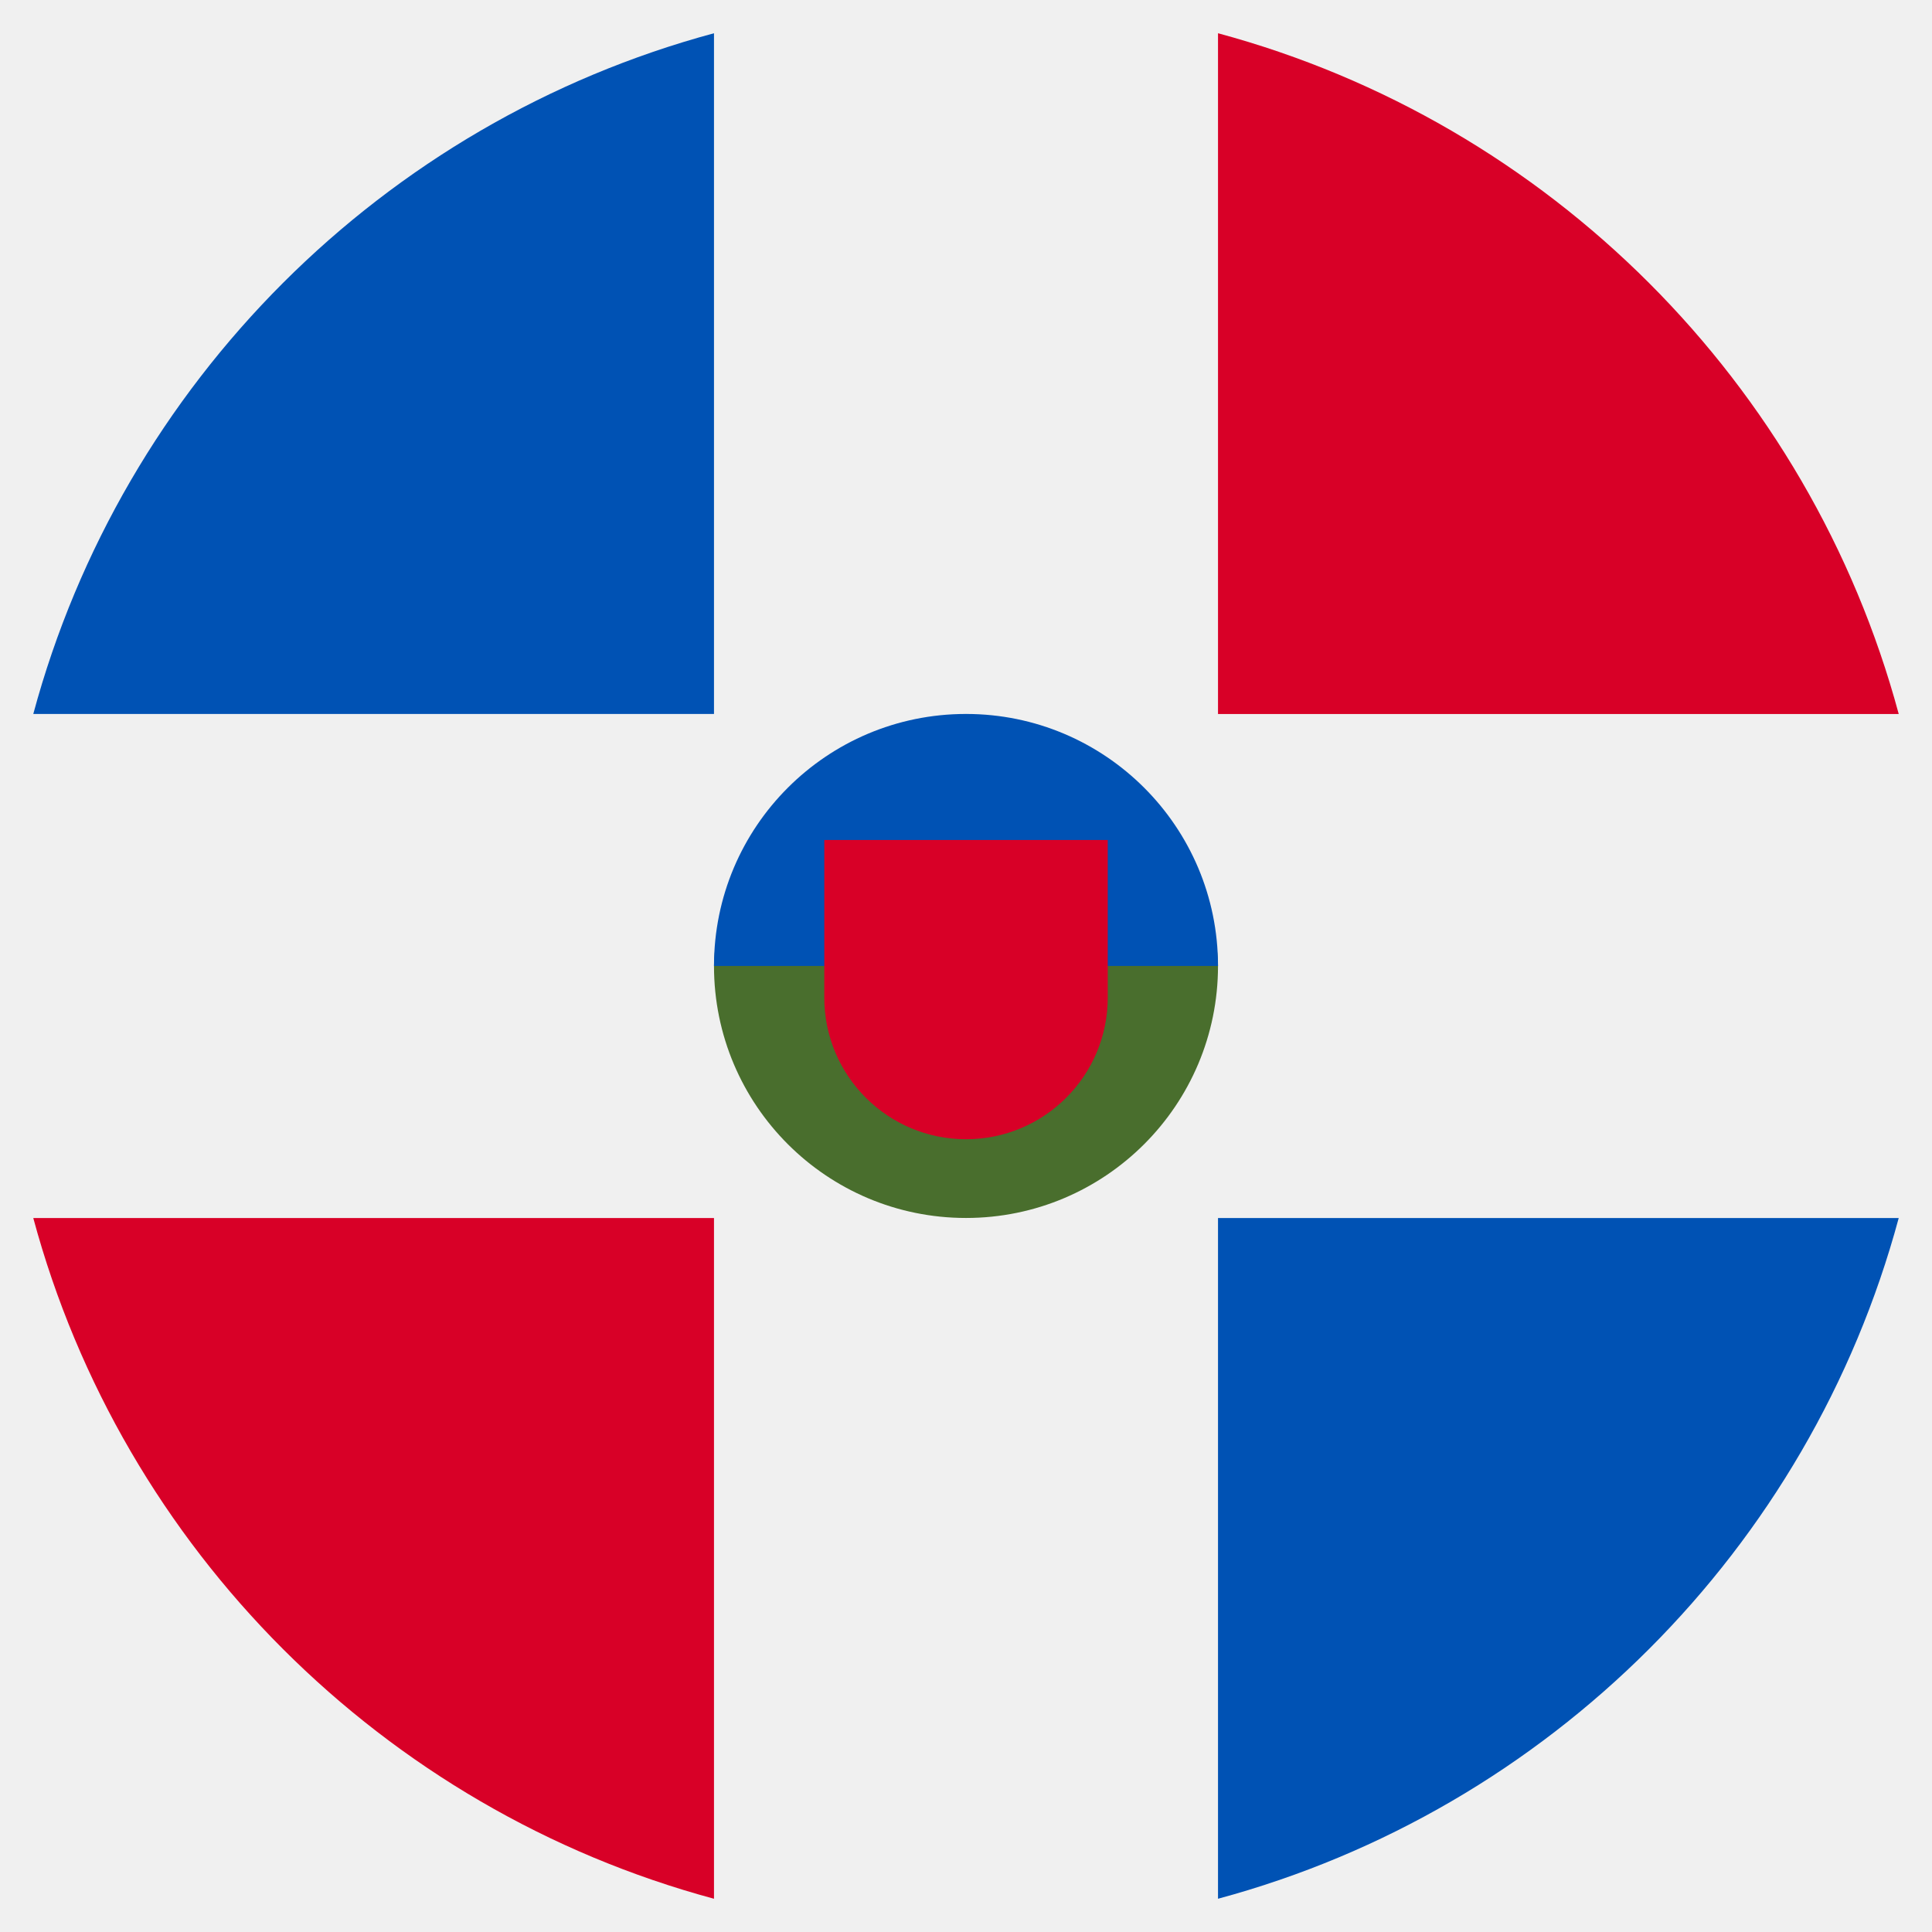
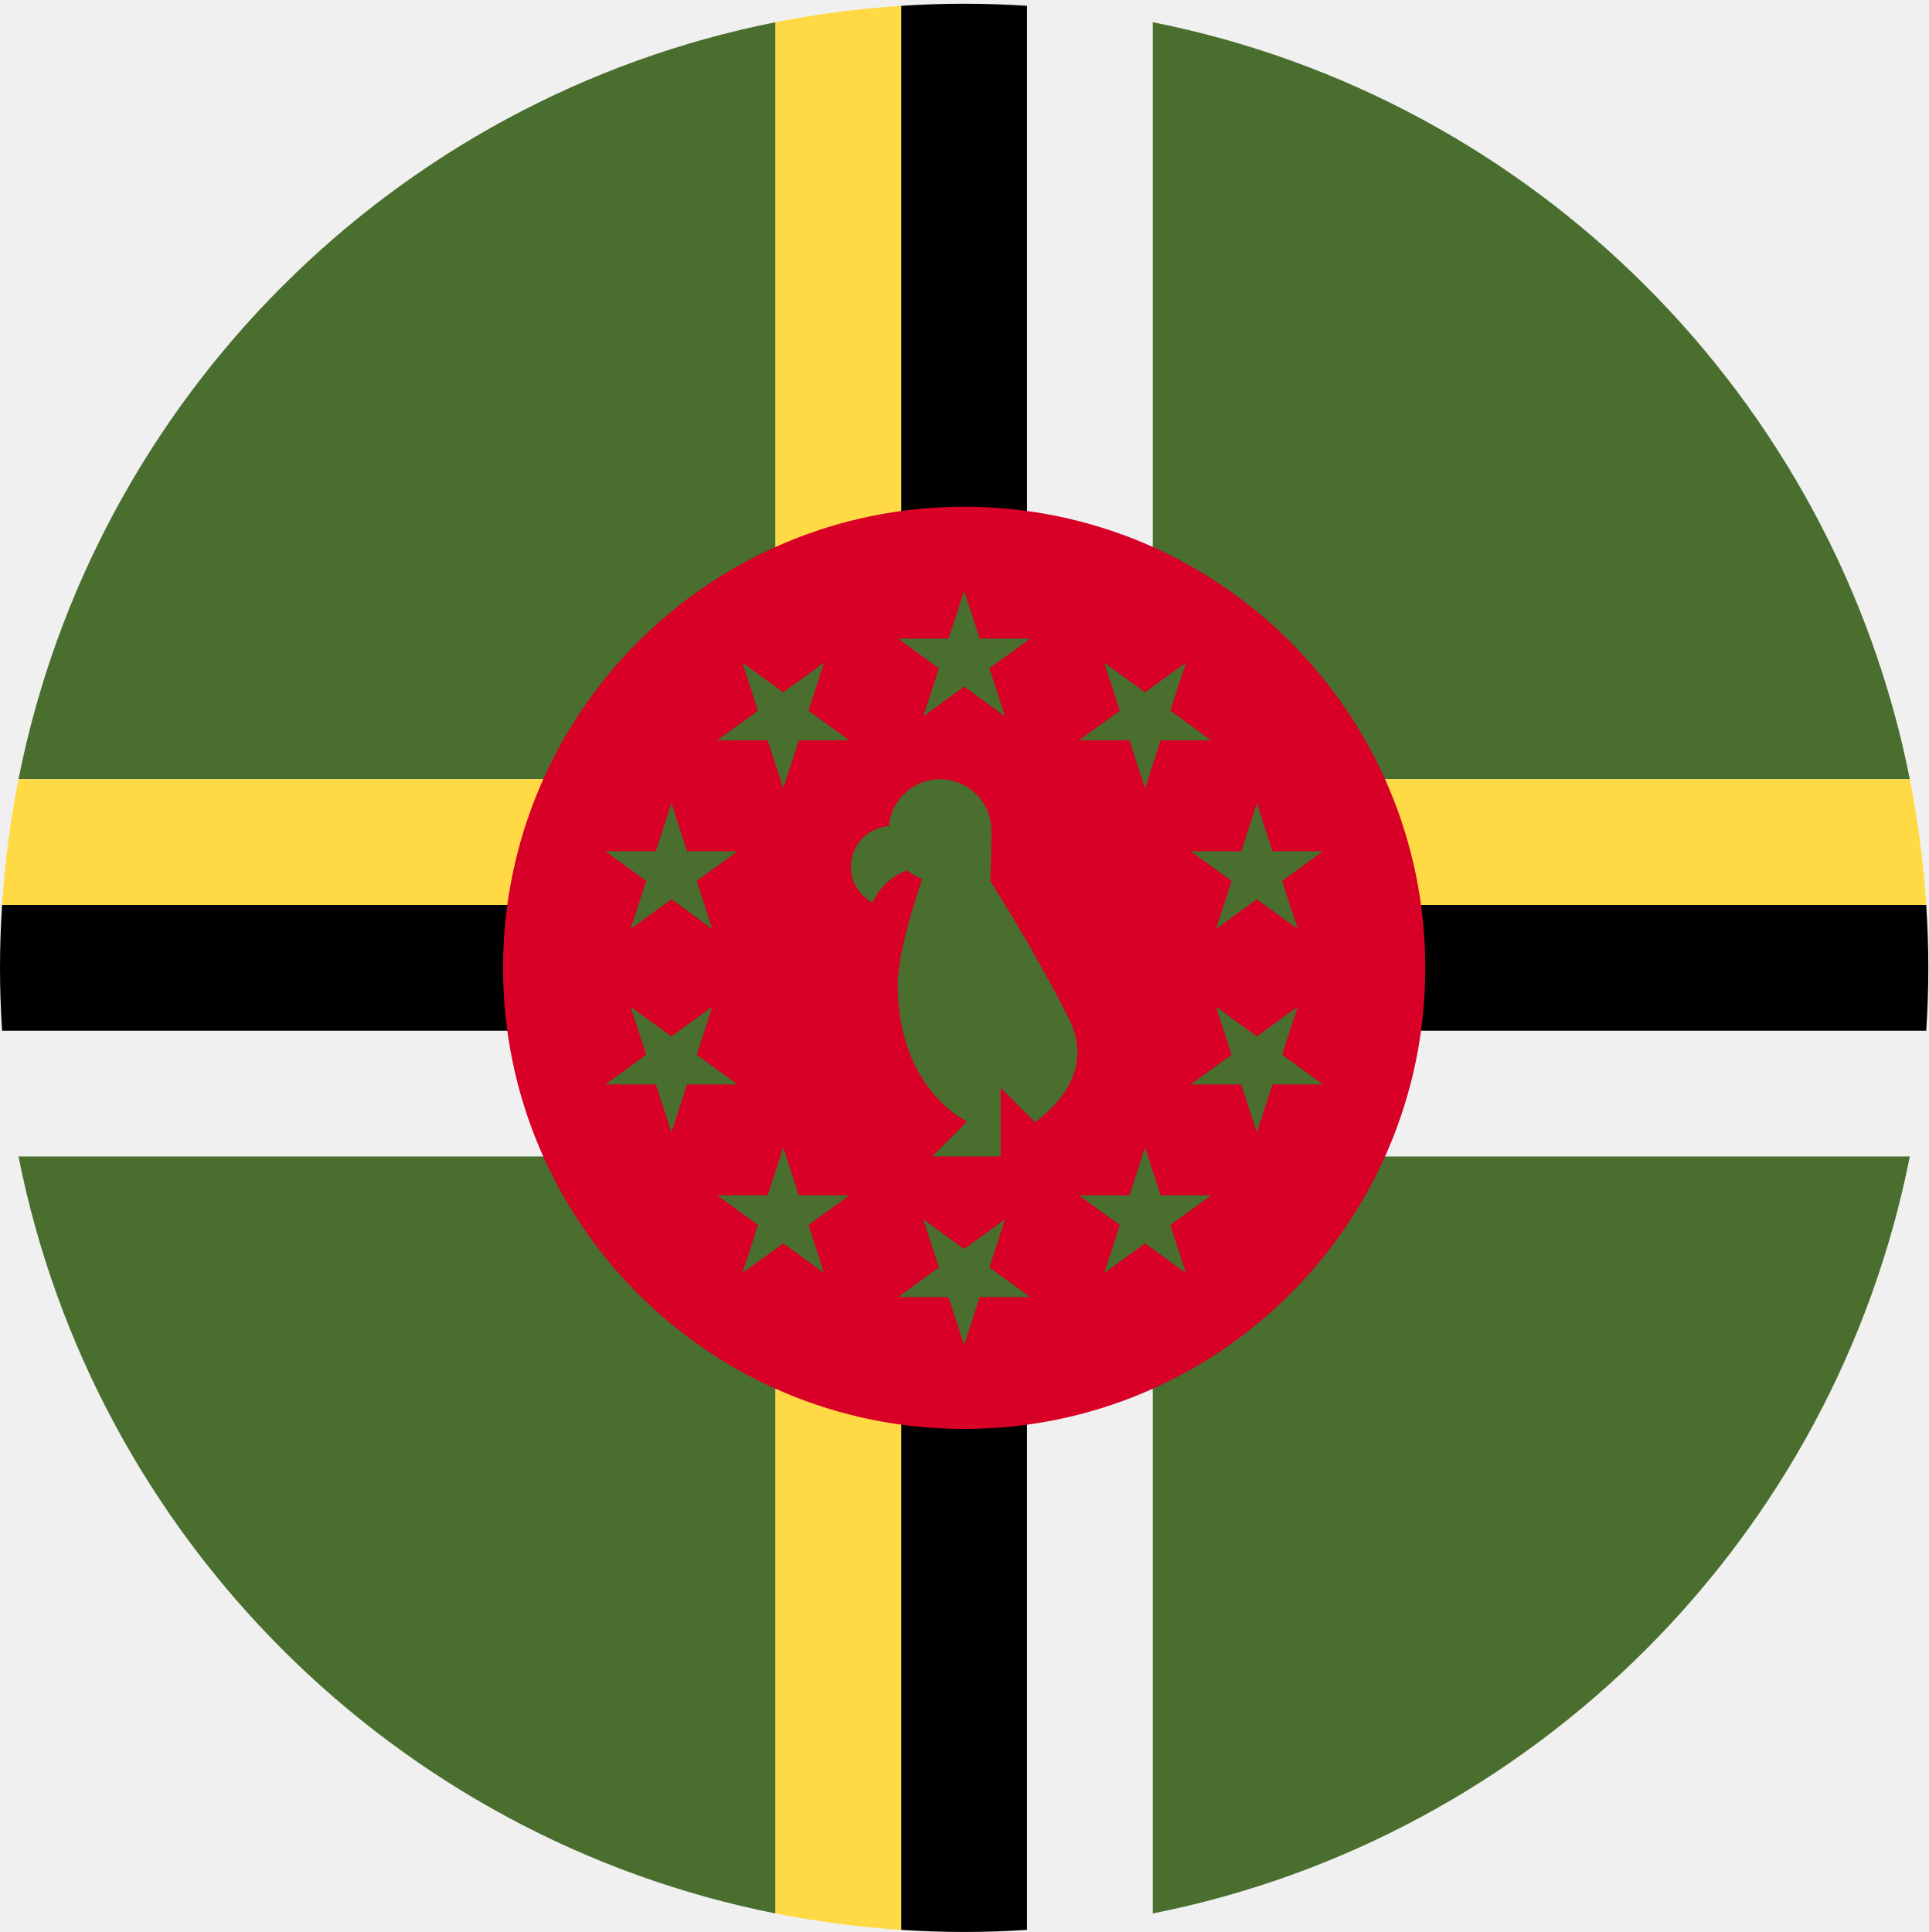
- <svg xmlns="http://www.w3.org/2000/svg" width="48" height="48" viewBox="0 0 48 48" fill="none">
-   <g clip-path="url(#clip0_351_11774)">
-     <path d="M24 48C37.255 48 48 37.255 48 24C48 10.745 37.255 0 24 0C10.745 0 0 10.745 0 24C0 37.255 10.745 48 24 48Z" fill="#F0F0F0" />
-     <path d="M0.827 30.262C3.043 38.484 9.517 44.958 17.739 47.174V30.262H0.827Z" fill="#D80027" />
-     <path d="M17.739 0.826C9.517 3.042 3.043 9.516 0.827 17.738H17.739V0.826H17.739Z" fill="#0052B4" />
-     <path d="M47.173 17.738C44.957 9.516 38.483 3.042 30.261 0.826V17.739H47.173V17.738Z" fill="#D80027" />
-     <path d="M30.261 47.174C38.483 44.958 44.957 38.484 47.173 30.262H30.261V47.174Z" fill="#0052B4" />
-     <path d="M30.261 23.999C30.261 27.457 27.458 30.26 24 30.26C20.542 30.26 17.739 27.457 17.739 23.999C17.739 20.541 24 17.738 24 17.738C24 17.738 30.261 20.541 30.261 23.999Z" fill="#496E2D" />
-     <path d="M17.739 23.999C17.739 20.541 20.542 17.738 24 17.738C27.458 17.738 30.261 20.541 30.261 23.999" fill="#0052B4" />
-     <path d="M20.479 20.869V24.782C20.479 26.727 22.055 28.304 24 28.304C25.945 28.304 27.522 26.727 27.522 24.782V20.869H20.479Z" fill="#D80027" />
+ <svg xmlns="http://www.w3.org/2000/svg" width="512" height="513" viewBox="0 0 512 513" fill="none">
+   <g clip-path="url(#clip0_4_7140)">
+     <path d="M256 512.989C397.385 512.989 512 398.374 512 256.989C512 115.604 397.385 0.989 256 0.989C114.615 0.989 0 115.604 0 256.989C0 398.374 114.615 512.989 256 512.989Z" fill="#F0F0F0" />
+     <path d="M306.087 508.076C407.29 488 487.011 408.278 507.087 307.076H306.087V508.076Z" fill="#496E2D" />
+     <path d="M4.913 307.076C24.988 408.278 104.71 488 205.913 508.076V307.076H4.913Z" fill="#496E2D" />
+     <path d="M507.087 206.902C487.011 105.7 407.29 25.978 306.087 5.902V206.902H507.087Z" fill="#496E2D" />
+     <path d="M205.913 5.902C104.71 25.978 24.988 105.7 4.913 206.902H205.913V5.902Z" fill="#496E2D" />
+     <path d="M239.304 307.076H205.913V508.076C216.81 510.237 227.957 511.701 239.304 512.432V307.076Z" fill="#FFDA44" />
+     <path d="M239.304 206.902V1.546C227.957 2.276 216.809 3.741 205.913 5.902V206.902H239.304Z" fill="#FFDA44" />
+     <path d="M272.696 1.546C267.174 1.189 261.611 0.989 256 0.989C250.389 0.989 244.826 1.189 239.304 1.546V206.903H272.695V1.546H272.696Z" fill="black" />
+     <path d="M239.304 512.432C244.826 512.789 250.389 512.989 256 512.989C261.611 512.989 267.174 512.789 272.696 512.432V307.076H239.305V512.432H239.304Z" fill="black" />
+     <path d="M205.913 240.293V206.902H4.913C2.751 217.8 1.287 228.946 0.557 240.293H205.913Z" fill="#FFDA44" />
+     <path d="M306.087 240.293H511.444C510.714 228.946 509.249 217.8 507.088 206.902H306.088V240.293H306.087Z" fill="#FFDA44" />
+     <path d="M306.087 273.685H511.444C511.8 268.164 512 262.6 512 256.989C512 251.378 511.8 245.814 511.443 240.293H306.087V273.685Z" fill="black" />
+     <path d="M0.557 240.293C0.201 245.814 0 251.378 0 256.989C0 262.6 0.201 268.164 0.557 273.685H205.914V240.294H0.557V240.293Z" fill="black" />
+     <path d="M256 379.424C323.619 379.424 378.435 324.608 378.435 256.989C378.435 189.37 323.619 134.554 256 134.554C188.381 134.554 133.565 189.37 133.565 256.989C133.565 324.608 188.381 379.424 256 379.424Z" fill="#D80027" />
+     <path d="M283.894 270.649C274.787 252.436 262.95 233.976 262.95 233.976C262.95 233.976 263.244 225.571 263.244 220.563C263.244 213.019 257.128 206.903 249.584 206.903C242.437 206.903 236.581 212.394 235.984 219.385C230.364 219.752 225.917 224.414 225.917 230.126C225.917 234.279 228.27 237.878 231.714 239.677C233.426 235.673 236.778 232.547 240.924 231.122C241.6 231.675 242.326 232.169 243.101 232.588L244.851 233.426C244.851 233.426 238.362 251.717 238.362 261.543C238.362 289.167 256.576 297.686 256.576 297.686V297.971L247.469 307.077H265.682V288.863L274.789 297.97C274.869 297.799 292.039 286.94 283.894 270.649Z" fill="#496E2D" />
+     <path d="M255.999 156.815L260.143 169.569H273.553L262.704 177.452L266.849 190.206L255.999 182.324L245.149 190.206L249.294 177.452L238.445 169.569H251.855L255.999 156.815Z" fill="#496E2D" />
+     <path d="M197.119 175.947L207.967 183.83L218.817 175.946L214.673 188.702L225.523 196.583L212.112 196.584L207.968 209.338L203.823 196.584L190.413 196.583L201.262 188.7L197.119 175.947Z" fill="#496E2D" />
+     <path d="M160.729 226.034H174.138L178.283 213.28L182.427 226.034L195.838 226.033L184.989 233.917L189.134 246.671L178.283 238.788L167.434 246.67L171.577 233.916L160.729 226.034Z" fill="#496E2D" />
+     <path d="M160.729 287.944L171.577 280.063L167.433 267.308L178.283 275.191L189.133 267.308L184.989 280.062L195.839 287.945L182.427 287.946L178.283 300.699L174.138 287.944H160.729Z" fill="#496E2D" />
+     <path d="M197.119 338.031L201.262 325.279L190.412 317.396H203.823L207.968 304.641L212.112 317.395H225.523L214.673 325.279L218.817 338.032L207.967 330.149L197.119 338.031Z" fill="#496E2D" />
+     <path d="M255.999 357.163L251.855 344.411H238.445L249.294 336.527L245.149 323.773L255.999 331.654L266.848 323.772L262.704 336.527L273.553 344.41L260.143 344.411L255.999 357.163Z" fill="#496E2D" />
+     <path d="M314.88 338.031L304.032 330.149L293.183 338.033L297.326 325.279L286.476 317.396L299.887 317.395L304.03 304.641L308.176 317.396H321.586L310.737 325.279L314.88 338.031Z" fill="#496E2D" />
+     <path d="M351.27 287.944H337.861L333.716 300.699L329.572 287.946H316.16L327.01 280.062L322.865 267.309L333.716 275.191L344.564 267.309L340.422 280.063L351.27 287.944Z" fill="#496E2D" />
+     <path d="M351.27 226.034L340.422 233.916L344.565 246.67L333.716 238.788L322.866 246.672L327.01 233.917L316.16 226.035L329.572 226.033L333.715 213.281L337.861 226.034H351.27Z" fill="#496E2D" />
+     <path d="M314.88 175.947L310.737 188.7L321.586 196.583H308.176L304.032 209.338L299.887 196.584L286.476 196.585L297.326 188.7L293.182 175.948L304.032 183.829L314.88 175.947Z" fill="#496E2D" />
  </g>
  <defs>
-     <clipPath id="clip0_351_11774">
-       <rect width="48" height="48" fill="white" />
+     <clipPath id="clip0_4_7140">
+       <rect width="512" height="512" fill="white" transform="translate(0 0.989258)" />
    </clipPath>
  </defs>
</svg>
